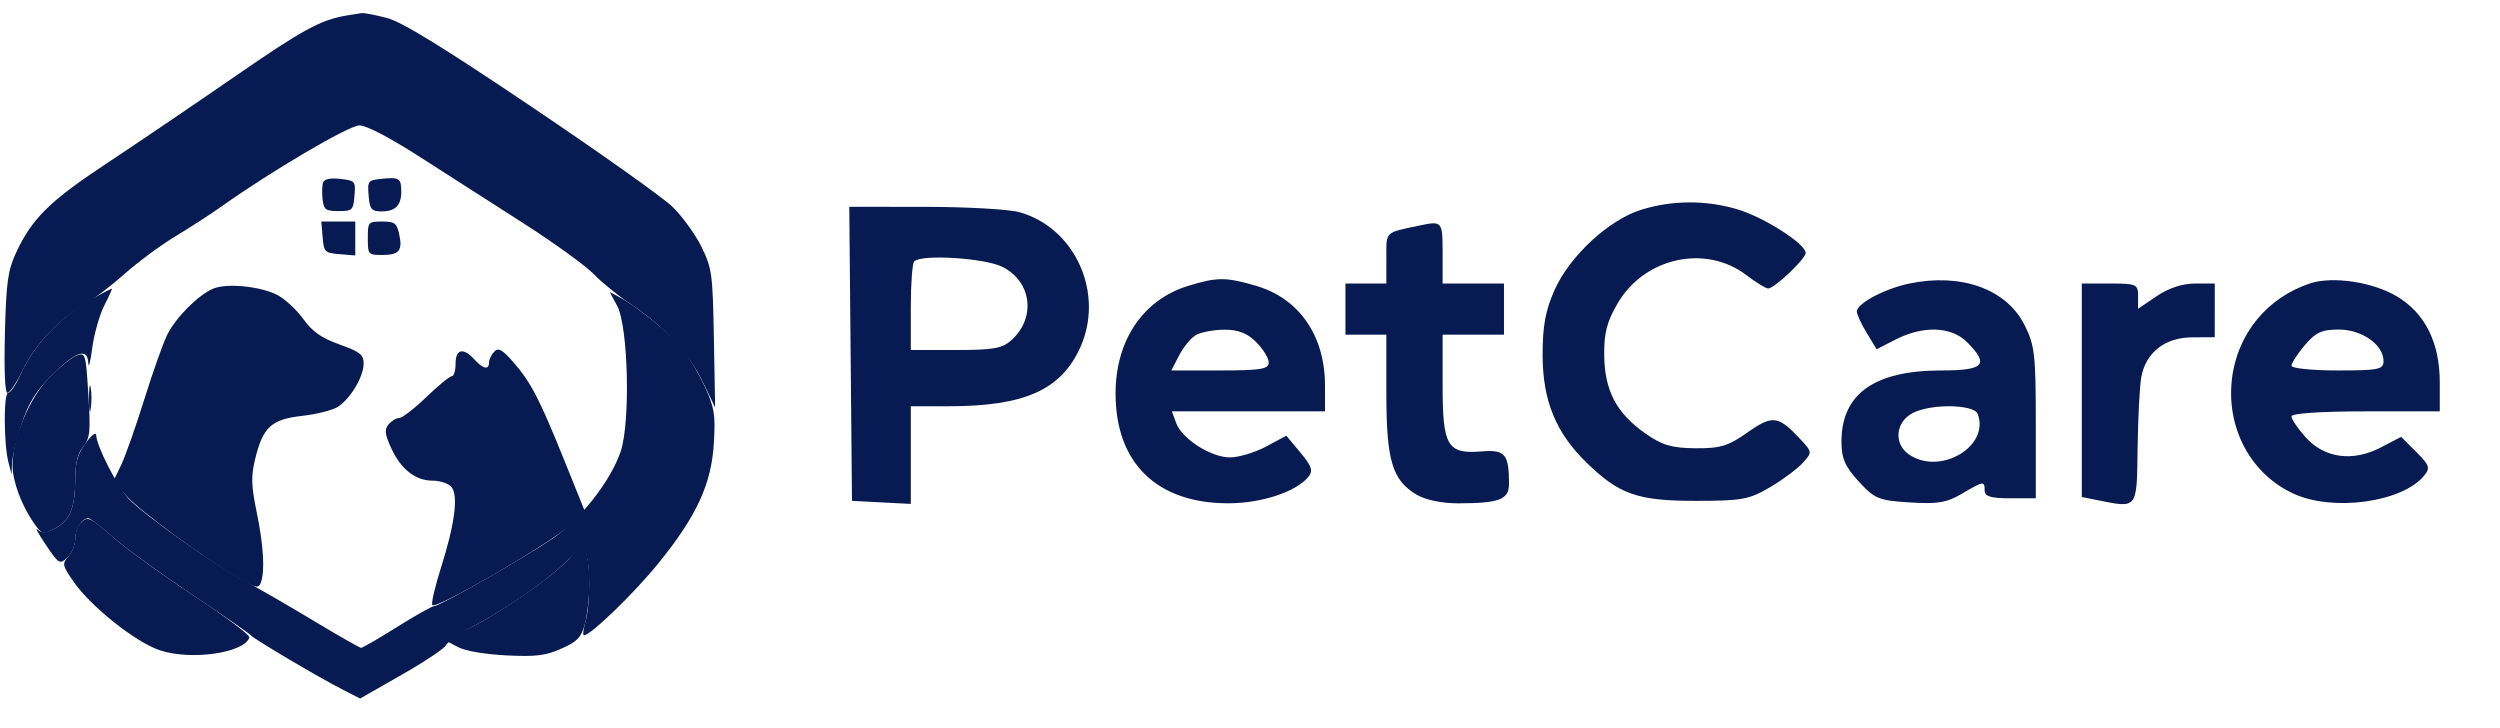
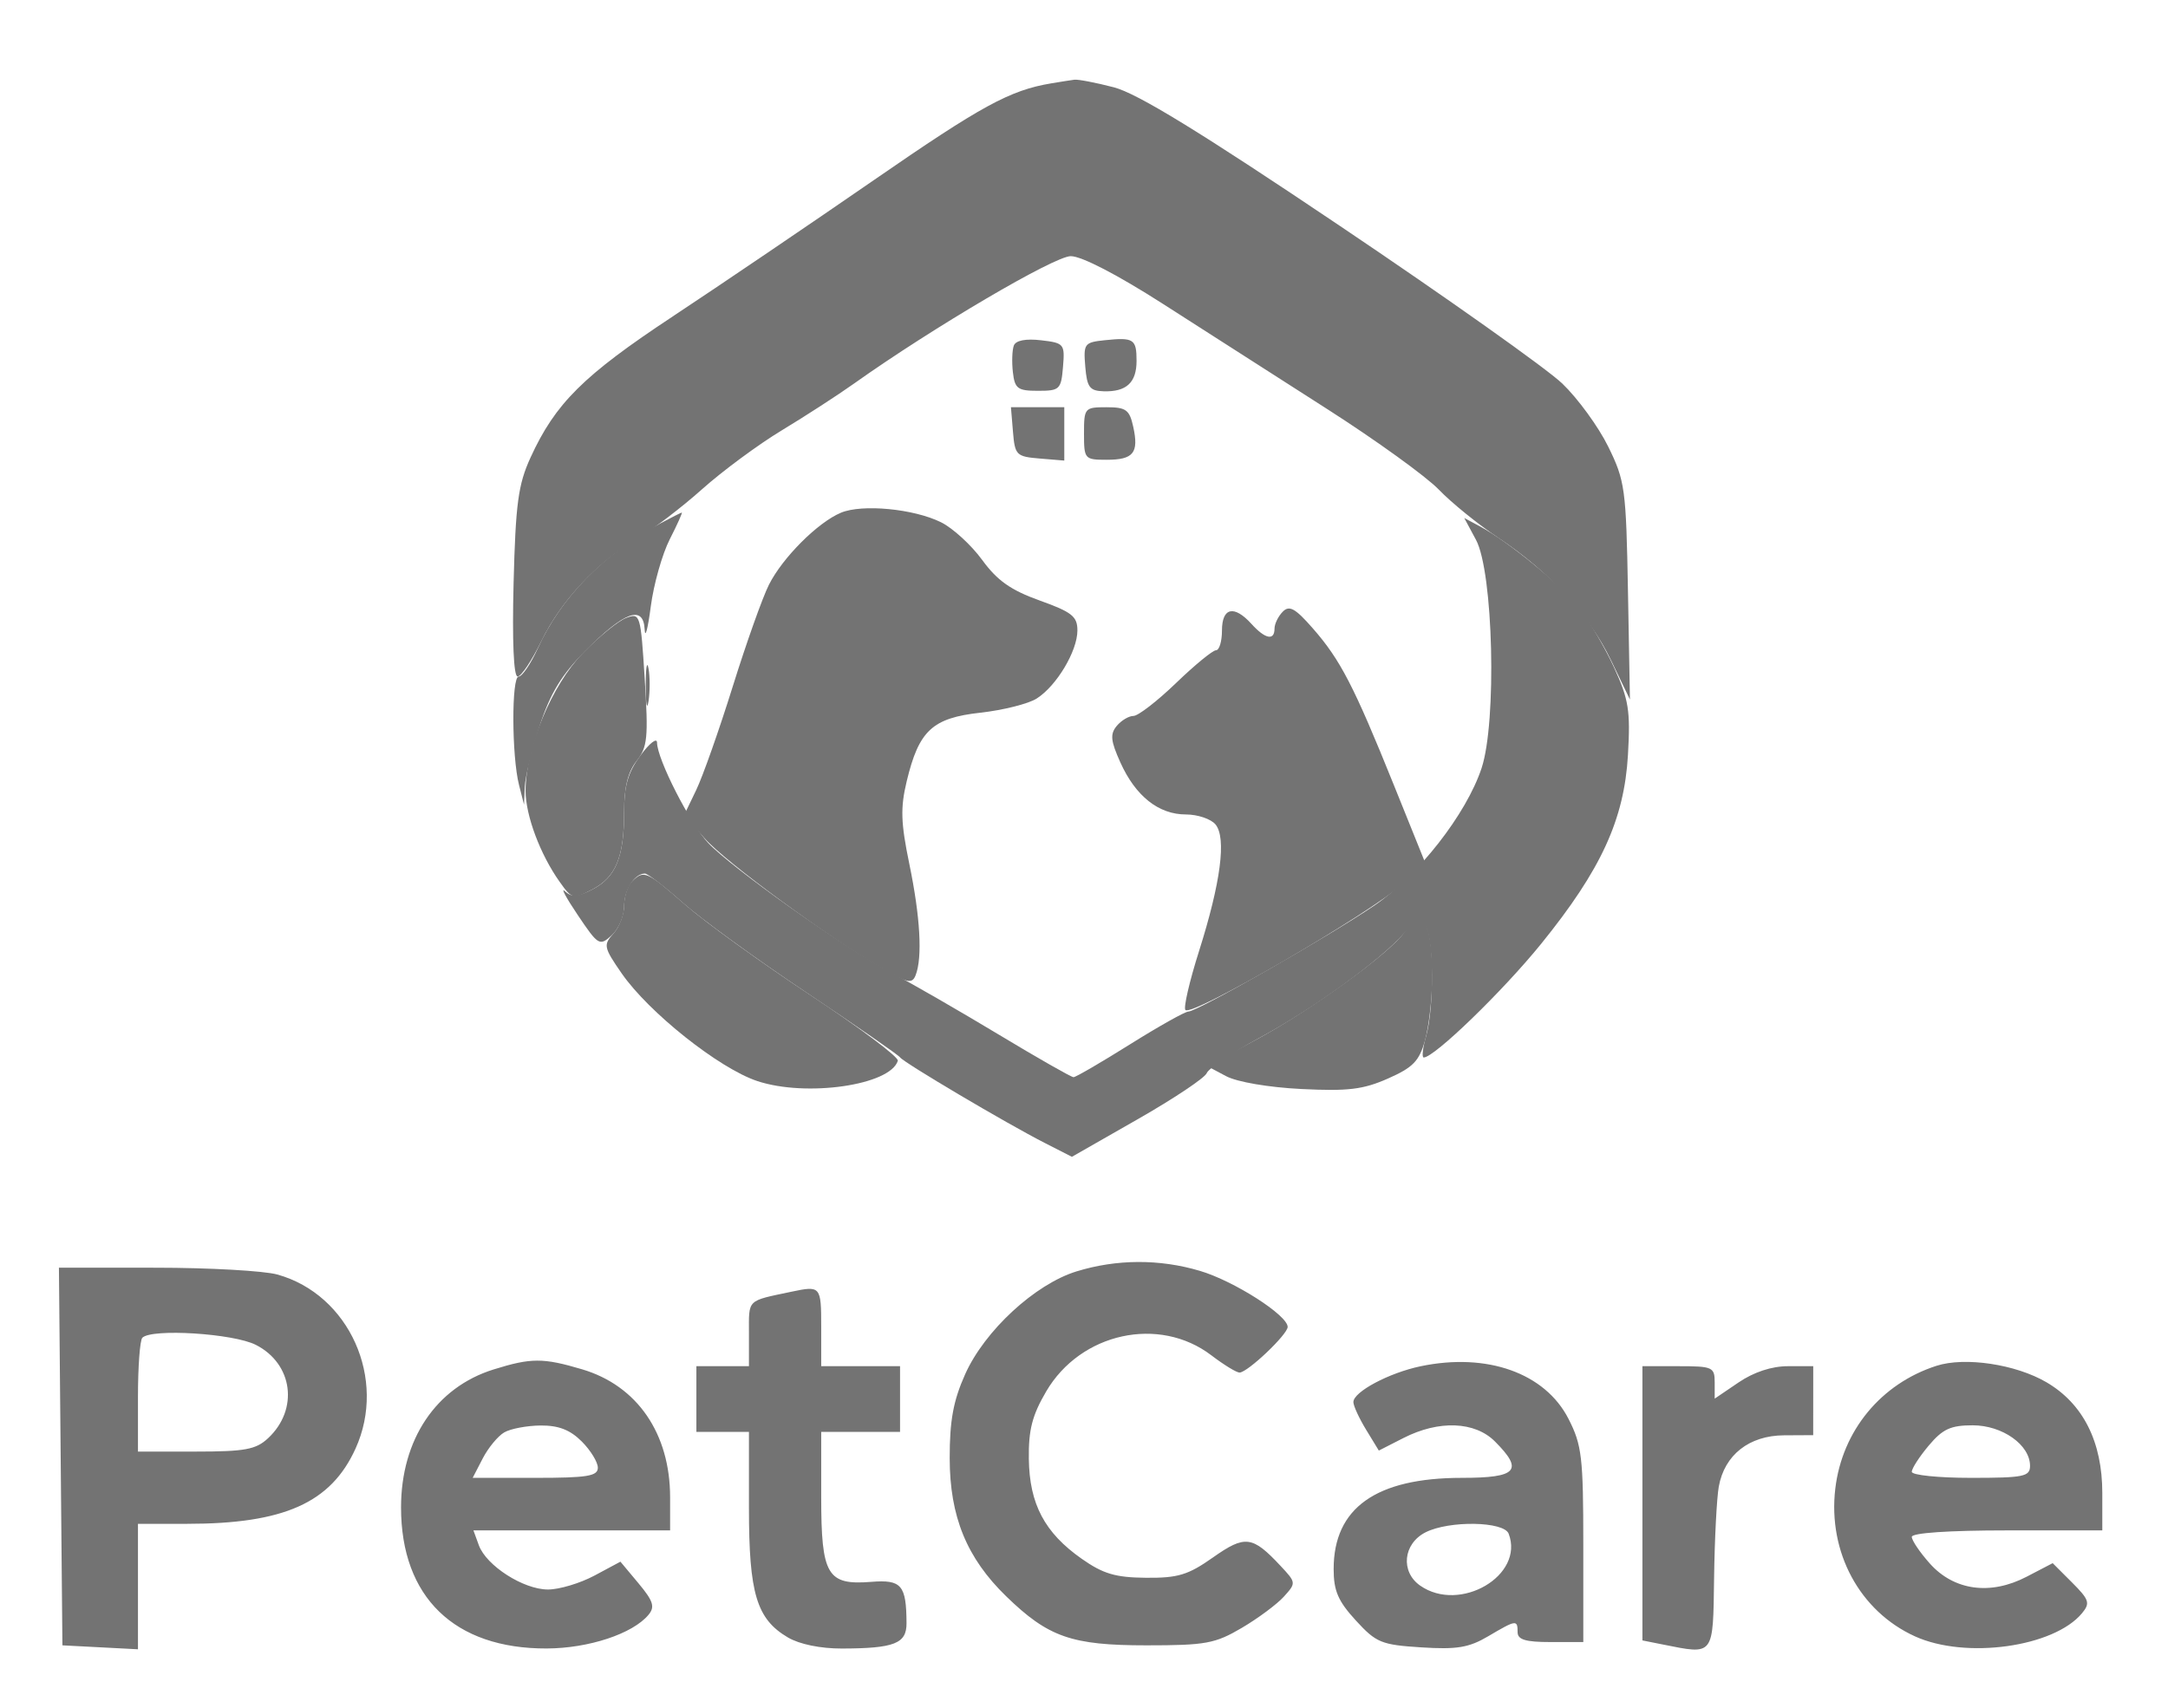
- <svg xmlns="http://www.w3.org/2000/svg" viewBox="0 0 440 128" role="img" aria-labelledby="petcare-logo-horizontal-dark-title">
-   <g transform="scale(0.7356322)" fill="#071A52" fill-rule="evenodd">
+ <svg xmlns="http://www.w3.org/2000/svg" viewBox="0 0 330 260" role="img" aria-labelledby="petcare-logo-stacked-monochrome-title">
+   <g transform="translate(77 9)" fill="#737373" fill-rule="evenodd">
    <path d="M 83 3.692 C 76.711 4.747, 72.418 7.090, 56.031 18.408 C 46.389 25.067, 32.605 34.413, 25.399 39.176 C 11.792 48.170, 7.532 52.400, 3.749 60.670 C 1.877 64.764, 1.485 67.672, 1.176 79.750 C 0.950 88.602, 1.182 94, 1.789 94 C 2.326 94, 3.957 91.564, 5.414 88.586 C 8.434 82.413, 13.842 76.640, 20.014 73 C 22.345 71.625, 26.783 68.238, 29.876 65.473 C 32.969 62.709, 38.425 58.679, 42 56.519 C 45.575 54.359, 50.525 51.153, 53 49.394 C 64.957 40.896, 83.488 30, 85.984 30 C 87.640 30, 93.116 32.839, 100.095 37.315 C 106.368 41.339, 117.582 48.521, 125.016 53.276 C 132.449 58.031, 140.099 63.554, 142.016 65.550 C 143.932 67.545, 147.975 70.823, 151 72.834 C 158.860 78.059, 164.874 84.583, 168.207 91.500 L 171.098 97.500 170.799 81 C 170.516 65.401, 170.352 64.200, 167.796 59 C 166.309 55.975, 163.159 51.650, 160.796 49.388 C 158.433 47.126, 143.227 36.344, 127.004 25.428 C 105.707 11.097, 96.125 5.221, 92.536 4.290 C 89.801 3.580, 87.100 3.061, 86.532 3.136 C 85.964 3.211, 84.375 3.461, 83 3.692 M 77.322 43.604 C 77.063 44.279, 76.997 46.107, 77.175 47.666 C 77.463 50.176, 77.900 50.500, 81 50.500 C 84.302 50.500, 84.517 50.295, 84.803 46.866 C 85.096 43.358, 84.979 43.216, 81.450 42.804 C 79.136 42.534, 77.619 42.828, 77.322 43.604 M 91.194 42.794 C 88.046 43.119, 87.902 43.312, 88.194 46.818 C 88.456 49.973, 88.858 50.510, 91 50.573 C 94.461 50.675, 96 49.248, 96 45.937 C 96 42.622, 95.572 42.341, 91.194 42.794 M 77.190 56.750 C 77.483 60.296, 77.704 60.517, 81.250 60.810 L 85 61.121 85 57.060 L 85 53 80.940 53 L 76.879 53 77.190 56.750 M 88 57 C 88 60.892, 88.093 61, 91.441 61 C 95.533 61, 96.370 59.962, 95.495 55.976 C 94.925 53.382, 94.402 53, 91.421 53 C 88.097 53, 88 53.113, 88 57 M 51 69.061 C 47.477 70.539, 42.144 75.869, 40.054 80 C 39.080 81.925, 36.598 88.900, 34.539 95.500 C 32.479 102.100, 29.972 109.207, 28.966 111.294 L 27.139 115.088 30.239 118.619 C 33.407 122.227, 48.801 133.530, 57.133 138.364 C 61.164 140.703, 61.846 140.844, 62.383 139.445 C 63.426 136.725, 63.074 130.570, 61.415 122.547 C 60.115 116.261, 60.042 113.994, 61.011 109.952 C 62.868 102.214, 64.907 100.318, 72.245 99.504 C 75.685 99.123, 79.534 98.154, 80.798 97.351 C 83.823 95.429, 86.992 90.135, 86.996 86.994 C 86.999 84.847, 86.174 84.191, 81.250 82.425 C 76.859 80.850, 74.791 79.390, 72.500 76.249 C 70.850 73.986, 68.037 71.408, 66.249 70.520 C 62.099 68.459, 54.230 67.706, 51 69.061 M 118.250 84.130 C 117.563 84.829, 117 85.985, 117 86.700 C 117 88.582, 115.579 88.297, 113.500 86 C 110.848 83.069, 109 83.480, 109 87 C 109 88.650, 108.592 90, 108.094 90 C 107.595 90, 104.853 92.250, 102 95 C 99.147 97.750, 96.235 100, 95.529 100 C 94.823 100, 93.676 100.685, 92.981 101.523 C 91.950 102.765, 92.054 103.793, 93.543 107.096 C 95.853 112.217, 99.362 115, 103.512 115 C 105.296 115, 107.322 115.683, 108.015 116.518 C 109.706 118.556, 108.821 125.350, 105.497 135.844 C 104.043 140.433, 103.117 144.450, 103.438 144.771 C 104.474 145.807, 131.300 130.229, 136.609 125.509 L 139.994 122.500 135.156 110.500 C 129.089 95.448, 127.030 91.466, 122.842 86.680 C 120.150 83.604, 119.257 83.107, 118.250 84.130 M 18.322 85.072 C 17.124 85.518, 14.149 87.934, 11.712 90.442 C 6.984 95.307, 3 104.890, 3 111.399 C 3 115.142, 5.221 121.082, 8.178 125.243 C 10.063 127.897, 10.223 127.936, 13.106 126.445 C 16.744 124.564, 18 121.515, 18 114.570 C 18 110.891, 18.577 108.536, 19.886 106.872 C 21.560 104.743, 21.701 103.342, 21.136 94.368 C 20.516 84.515, 20.445 84.282, 18.322 85.072 M 19.200 125.200 C 18.540 125.860, 18 127.512, 18 128.871 C 18 130.230, 17.260 132.160, 16.356 133.159 C 14.818 134.858, 14.899 135.248, 17.606 139.165 C 21.727 145.131, 32.455 153.658, 38.267 155.589 C 45.736 158.070, 58.510 156.225, 59.661 152.500 C 59.831 151.950, 53.852 147.458, 46.375 142.517 C 38.898 137.577, 30.328 131.390, 27.332 128.767 C 21.422 123.596, 20.992 123.408, 19.200 125.200 M 136.720 132.989 C 134.524 136.125, 122.653 144.730, 114.337 149.216 L 106.746 153.311 109.623 154.841 C 111.298 155.732, 116.092 156.551, 121.096 156.801 C 128.190 157.155, 130.492 156.876, 134.275 155.203 C 138.105 153.508, 139.033 152.545, 139.923 149.338 C 140.509 147.227, 140.991 142.949, 140.994 139.832 C 141.003 131.208, 139.572 128.917, 136.720 132.989" />
    <path d="M 23.500 70.695 C 14.847 75.353, 8.396 81.941, 4.841 89.750 C 3.777 92.088, 2.477 94, 1.953 94 C 0.845 94, 0.879 106.094, 2 110.500 L 2.763 113.500 2.882 110.771 C 2.947 109.270, 3.971 105.086, 5.157 101.472 C 6.783 96.518, 8.493 93.716, 12.111 90.080 C 18.073 84.086, 20.946 83.055, 21.127 86.844 C 21.197 88.305, 21.614 86.733, 22.055 83.351 C 22.496 79.968, 23.798 75.356, 24.949 73.101 C 26.099 70.845, 26.919 69.018, 26.770 69.040 C 26.622 69.062, 25.150 69.807, 23.500 70.695 M 147.663 73.182 C 150.303 78.089, 150.860 100.896, 148.512 107.964 C 146.183 114.976, 138.852 124.349, 132.134 128.902 C 125.263 133.560, 105.208 145, 103.914 145 C 103.399 145, 99.388 147.250, 95 150 C 90.612 152.750, 86.744 155, 86.405 155 C 86.066 155, 80.947 152.083, 75.030 148.518 C 69.113 144.953, 61.756 140.713, 58.682 139.095 C 51.707 135.427, 34.406 123.171, 30.813 119.354 C 28.030 116.398, 23.027 106.589, 23.010 104.056 C 23.004 103.261, 21.875 104.136, 20.500 106 C 18.582 108.599, 18 110.609, 18 114.629 C 18 121.476, 16.737 124.567, 13.192 126.401 C 10.934 127.569, 10.013 127.634, 9.001 126.699 C 8.288 126.039, 9.164 127.668, 10.947 130.319 C 14.065 134.951, 14.264 135.071, 16.095 133.414 C 17.143 132.466, 18 130.500, 18 129.045 C 18 126.500, 19.569 124, 21.167 124 C 21.588 124, 24.193 126.007, 26.955 128.460 C 29.717 130.913, 38.170 137.053, 45.738 142.104 C 53.307 147.155, 59.725 151.600, 60 151.982 C 60.596 152.809, 76.213 162.048, 82.052 165.026 L 86.158 167.121 96.171 161.402 C 101.678 158.257, 106.410 155.096, 106.685 154.378 C 106.960 153.661, 110.552 151.258, 114.667 149.038 C 122.874 144.611, 133.244 137.108, 136.726 133.077 C 138.617 130.888, 139.105 130.726, 139.961 132 C 141.232 133.891, 141.301 144.464, 140.070 148.757 C 139.558 150.540, 139.397 152, 139.712 152 C 141.320 152, 151.743 141.908, 157.583 134.696 C 166.712 123.423, 170.228 115.770, 170.798 105.934 C 171.187 99.213, 170.914 97.493, 168.695 92.644 C 167.292 89.581, 164.875 85.464, 163.322 83.495 C 160.513 79.931, 152.591 73.441, 148.189 71.096 L 145.879 69.865 147.663 73.182 M 21.286 95.500 C 21.294 98.250, 21.488 99.256, 21.718 97.736 C 21.947 96.216, 21.941 93.966, 21.704 92.736 C 21.467 91.506, 21.279 92.750, 21.286 95.500" />
  </g>
-   <path transform="translate(145 31) scale(0.9)" fill="#071A52" fill-rule="evenodd" d="M 159.860 6.568 C 153.545 8.512, 145.872 15.598, 142.911 22.221 C 141.106 26.257, 140.552 29.265, 140.557 35 C 140.564 43.899, 143.144 50.201, 149.175 56.054 C 155.568 62.258, 159.125 63.500, 170.500 63.500 C 179.514 63.500, 180.944 63.239, 185.001 60.854 C 187.477 59.398, 190.363 57.256, 191.416 56.093 C 193.307 54.004, 193.301 53.949, 190.914 51.398 C 186.628 46.815, 185.517 46.677, 180.630 50.121 C 176.847 52.788, 175.301 53.257, 170.431 53.213 C 165.788 53.171, 163.917 52.617, 160.643 50.317 C 155.008 46.357, 152.696 41.987, 152.603 35.125 C 152.542 30.699, 153.112 28.484, 155.249 24.838 C 160.490 15.895, 172.442 13.286, 180.391 19.349 C 182.303 20.807, 184.234 21.987, 184.683 21.971 C 185.933 21.926, 192 16.163, 192 15.020 C 192 13.246, 183.840 8.030, 178.655 6.490 C 172.486 4.658, 165.975 4.685, 159.860 6.568 M 5.235 34.750 L 5.500 63.500 11.250 63.800 L 17 64.100 17 54.550 L 17 45 24.451 45 C 39.227 45, 46.362 41.815, 50.120 33.541 C 54.935 22.942, 49.159 10.082, 38.219 7.044 C 36.174 6.476, 27.856 6.009, 19.735 6.006 L 4.969 6 5.235 34.750 M 116.500 9.655 C 109.592 11.116, 110 10.716, 110 16.019 L 110 21 106 21 L 102 21 102 26 L 102 31 106 31 L 110 31 110 42.599 C 110 55.615, 111.163 59.483, 115.920 62.294 C 117.685 63.336, 120.889 63.995, 124.154 63.986 C 132.129 63.966, 134.002 63.232, 133.986 60.133 C 133.956 54.318, 133.230 53.467, 128.607 53.835 C 121.909 54.368, 121 52.826, 121 40.929 L 121 31 127 31 L 133 31 133 26 L 133 21 127 21 L 121 21 121 15 C 121 8.829, 120.910 8.722, 116.500 9.655 M 17.667 16.667 C 17.300 17.033, 17 21.083, 17 25.667 L 17 34 25.811 34 C 33.281 34, 34.954 33.691, 36.799 31.972 C 41.510 27.583, 40.601 20.628, 34.940 17.752 C 31.518 16.012, 19.101 15.232, 17.667 16.667 M 71.127 21.498 C 62.365 24.231, 57.044 32.165, 57.044 42.500 C 57.044 56.158, 65.168 64.027, 79.218 63.978 C 85.621 63.956, 92.330 61.732, 94.723 58.838 C 95.719 57.634, 95.435 56.748, 93.192 54.061 L 90.438 50.762 86.484 52.881 C 84.309 54.046, 81.127 55, 79.413 55 C 75.675 55, 70.018 51.374, 68.882 48.250 L 68.064 46 83.032 46 L 98 46 98 40.968 C 98 31.245, 93.001 23.969, 84.609 21.476 C 78.657 19.709, 76.853 19.712, 71.127 21.498 M 212.240 21.009 C 207.429 22.014, 201.998 24.909, 202.004 26.466 C 202.006 27.035, 202.878 28.928, 203.942 30.673 L 205.877 33.847 209.650 31.923 C 215.014 29.189, 220.489 29.398, 223.545 32.455 C 227.960 36.869, 226.936 38, 218.520 38 C 205.449 38, 199 42.587, 199 51.883 C 199 55.198, 199.676 56.767, 202.372 59.709 C 205.485 63.106, 206.252 63.421, 212.345 63.809 C 217.766 64.154, 219.586 63.852, 222.530 62.115 C 226.800 59.596, 227 59.568, 227 61.500 C 227 62.633, 228.222 63, 232 63 L 237 63 237 48.212 C 237 34.848, 236.783 33, 234.750 29.020 C 231.185 22.041, 222.349 18.897, 212.240 21.009 M 290.764 20.940 C 282.311 23.657, 276.397 30.839, 275.357 39.648 C 274.216 49.313, 279.071 58.310, 287.491 62.135 C 295.207 65.640, 308.640 63.772, 312.922 58.599 C 314.183 57.075, 314.011 56.549, 311.396 53.934 L 308.448 50.987 304.474 53.057 C 298.970 55.923, 293.432 55.167, 289.750 51.046 C 288.238 49.353, 287 47.526, 287 46.984 C 287 46.384, 292.655 46, 301.500 46 L 316 46 316 40.316 C 316 32.511, 313.083 26.719, 307.506 23.451 C 302.817 20.703, 295.101 19.546, 290.764 20.940 M 246 41.875 L 246 62.750 249.125 63.375 C 256.951 64.940, 256.744 65.209, 256.908 53.250 C 256.989 47.337, 257.310 41.076, 257.623 39.335 C 258.489 34.508, 262.244 31.555, 267.551 31.525 L 271.994 31.500 271.997 26.250 L 272 21 268.140 21 C 265.683 21, 262.955 21.898, 260.640 23.470 L 257 25.940 257 23.470 C 257 21.143, 256.682 21, 251.500 21 L 246 21 246 41.875 M 72.750 31.080 C 71.787 31.641, 70.313 33.427, 69.474 35.050 L 67.949 38 77.474 38 C 85.399 38, 87 37.740, 87 36.455 C 87 35.605, 85.895 33.805, 84.545 32.455 C 82.784 30.693, 81.019 30.009, 78.295 30.030 C 76.208 30.047, 73.712 30.519, 72.750 31.080 M 289.589 33.077 C 288.165 34.769, 287 36.569, 287 37.077 C 287 37.585, 291.050 38, 296 38 C 304.047 38, 305 37.807, 305 36.174 C 305 32.979, 300.790 30, 296.274 30 C 292.928 30, 291.704 30.563, 289.589 33.077 M 213 46.288 C 209.578 48.011, 209.138 52.283, 212.165 54.403 C 218.219 58.643, 228.079 52.861, 225.639 46.502 C 224.914 44.613, 216.608 44.472, 213 46.288" />
+   <g transform="matrix(1.111111 0 0 1.111111 -157.1111 152.5556)">
+     <path transform="translate(145 31) scale(0.9)" fill="#737373" fill-rule="evenodd" d="M 159.860 6.568 C 153.545 8.512, 145.872 15.598, 142.911 22.221 C 141.106 26.257, 140.552 29.265, 140.557 35 C 140.564 43.899, 143.144 50.201, 149.175 56.054 C 155.568 62.258, 159.125 63.500, 170.500 63.500 C 179.514 63.500, 180.944 63.239, 185.001 60.854 C 187.477 59.398, 190.363 57.256, 191.416 56.093 C 193.307 54.004, 193.301 53.949, 190.914 51.398 C 186.628 46.815, 185.517 46.677, 180.630 50.121 C 176.847 52.788, 175.301 53.257, 170.431 53.213 C 165.788 53.171, 163.917 52.617, 160.643 50.317 C 155.008 46.357, 152.696 41.987, 152.603 35.125 C 152.542 30.699, 153.112 28.484, 155.249 24.838 C 160.490 15.895, 172.442 13.286, 180.391 19.349 C 182.303 20.807, 184.234 21.987, 184.683 21.971 C 185.933 21.926, 192 16.163, 192 15.020 C 192 13.246, 183.840 8.030, 178.655 6.490 C 172.486 4.658, 165.975 4.685, 159.860 6.568 M 5.235 34.750 L 5.500 63.500 11.250 63.800 L 17 64.100 17 54.550 L 17 45 24.451 45 C 39.227 45, 46.362 41.815, 50.120 33.541 C 54.935 22.942, 49.159 10.082, 38.219 7.044 C 36.174 6.476, 27.856 6.009, 19.735 6.006 L 4.969 6 5.235 34.750 M 116.500 9.655 C 109.592 11.116, 110 10.716, 110 16.019 L 110 21 106 21 L 102 21 102 26 L 102 31 106 31 L 110 31 110 42.599 C 110 55.615, 111.163 59.483, 115.920 62.294 C 117.685 63.336, 120.889 63.995, 124.154 63.986 C 132.129 63.966, 134.002 63.232, 133.986 60.133 C 133.956 54.318, 133.230 53.467, 128.607 53.835 C 121.909 54.368, 121 52.826, 121 40.929 L 121 31 127 31 L 133 31 133 26 L 133 21 127 21 L 121 21 121 15 C 121 8.829, 120.910 8.722, 116.500 9.655 M 17.667 16.667 C 17.300 17.033, 17 21.083, 17 25.667 L 17 34 25.811 34 C 33.281 34, 34.954 33.691, 36.799 31.972 C 41.510 27.583, 40.601 20.628, 34.940 17.752 C 31.518 16.012, 19.101 15.232, 17.667 16.667 M 71.127 21.498 C 62.365 24.231, 57.044 32.165, 57.044 42.500 C 57.044 56.158, 65.168 64.027, 79.218 63.978 C 85.621 63.956, 92.330 61.732, 94.723 58.838 C 95.719 57.634, 95.435 56.748, 93.192 54.061 L 90.438 50.762 86.484 52.881 C 84.309 54.046, 81.127 55, 79.413 55 C 75.675 55, 70.018 51.374, 68.882 48.250 L 68.064 46 83.032 46 L 98 46 98 40.968 C 98 31.245, 93.001 23.969, 84.609 21.476 C 78.657 19.709, 76.853 19.712, 71.127 21.498 M 212.240 21.009 C 207.429 22.014, 201.998 24.909, 202.004 26.466 C 202.006 27.035, 202.878 28.928, 203.942 30.673 L 205.877 33.847 209.650 31.923 C 215.014 29.189, 220.489 29.398, 223.545 32.455 C 227.960 36.869, 226.936 38, 218.520 38 C 205.449 38, 199 42.587, 199 51.883 C 199 55.198, 199.676 56.767, 202.372 59.709 C 205.485 63.106, 206.252 63.421, 212.345 63.809 C 217.766 64.154, 219.586 63.852, 222.530 62.115 C 226.800 59.596, 227 59.568, 227 61.500 C 227 62.633, 228.222 63, 232 63 L 237 63 237 48.212 C 237 34.848, 236.783 33, 234.750 29.020 C 231.185 22.041, 222.349 18.897, 212.240 21.009 M 290.764 20.940 C 282.311 23.657, 276.397 30.839, 275.357 39.648 C 274.216 49.313, 279.071 58.310, 287.491 62.135 C 295.207 65.640, 308.640 63.772, 312.922 58.599 C 314.183 57.075, 314.011 56.549, 311.396 53.934 L 308.448 50.987 304.474 53.057 C 298.970 55.923, 293.432 55.167, 289.750 51.046 C 288.238 49.353, 287 47.526, 287 46.984 C 287 46.384, 292.655 46, 301.500 46 L 316 46 316 40.316 C 316 32.511, 313.083 26.719, 307.506 23.451 C 302.817 20.703, 295.101 19.546, 290.764 20.940 M 246 41.875 L 246 62.750 249.125 63.375 C 256.951 64.940, 256.744 65.209, 256.908 53.250 C 256.989 47.337, 257.310 41.076, 257.623 39.335 C 258.489 34.508, 262.244 31.555, 267.551 31.525 L 271.994 31.500 271.997 26.250 L 272 21 268.140 21 C 265.683 21, 262.955 21.898, 260.640 23.470 L 257 25.940 257 23.470 C 257 21.143, 256.682 21, 251.500 21 L 246 21 246 41.875 M 72.750 31.080 C 71.787 31.641, 70.313 33.427, 69.474 35.050 L 67.949 38 77.474 38 C 85.399 38, 87 37.740, 87 36.455 C 87 35.605, 85.895 33.805, 84.545 32.455 C 82.784 30.693, 81.019 30.009, 78.295 30.030 C 76.208 30.047, 73.712 30.519, 72.750 31.080 M 289.589 33.077 C 288.165 34.769, 287 36.569, 287 37.077 C 287 37.585, 291.050 38, 296 38 C 304.047 38, 305 37.807, 305 36.174 C 305 32.979, 300.790 30, 296.274 30 C 292.928 30, 291.704 30.563, 289.589 33.077 M 213 46.288 C 209.578 48.011, 209.138 52.283, 212.165 54.403 C 218.219 58.643, 228.079 52.861, 225.639 46.502 C 224.914 44.613, 216.608 44.472, 213 46.288" />
+   </g>
</svg>
